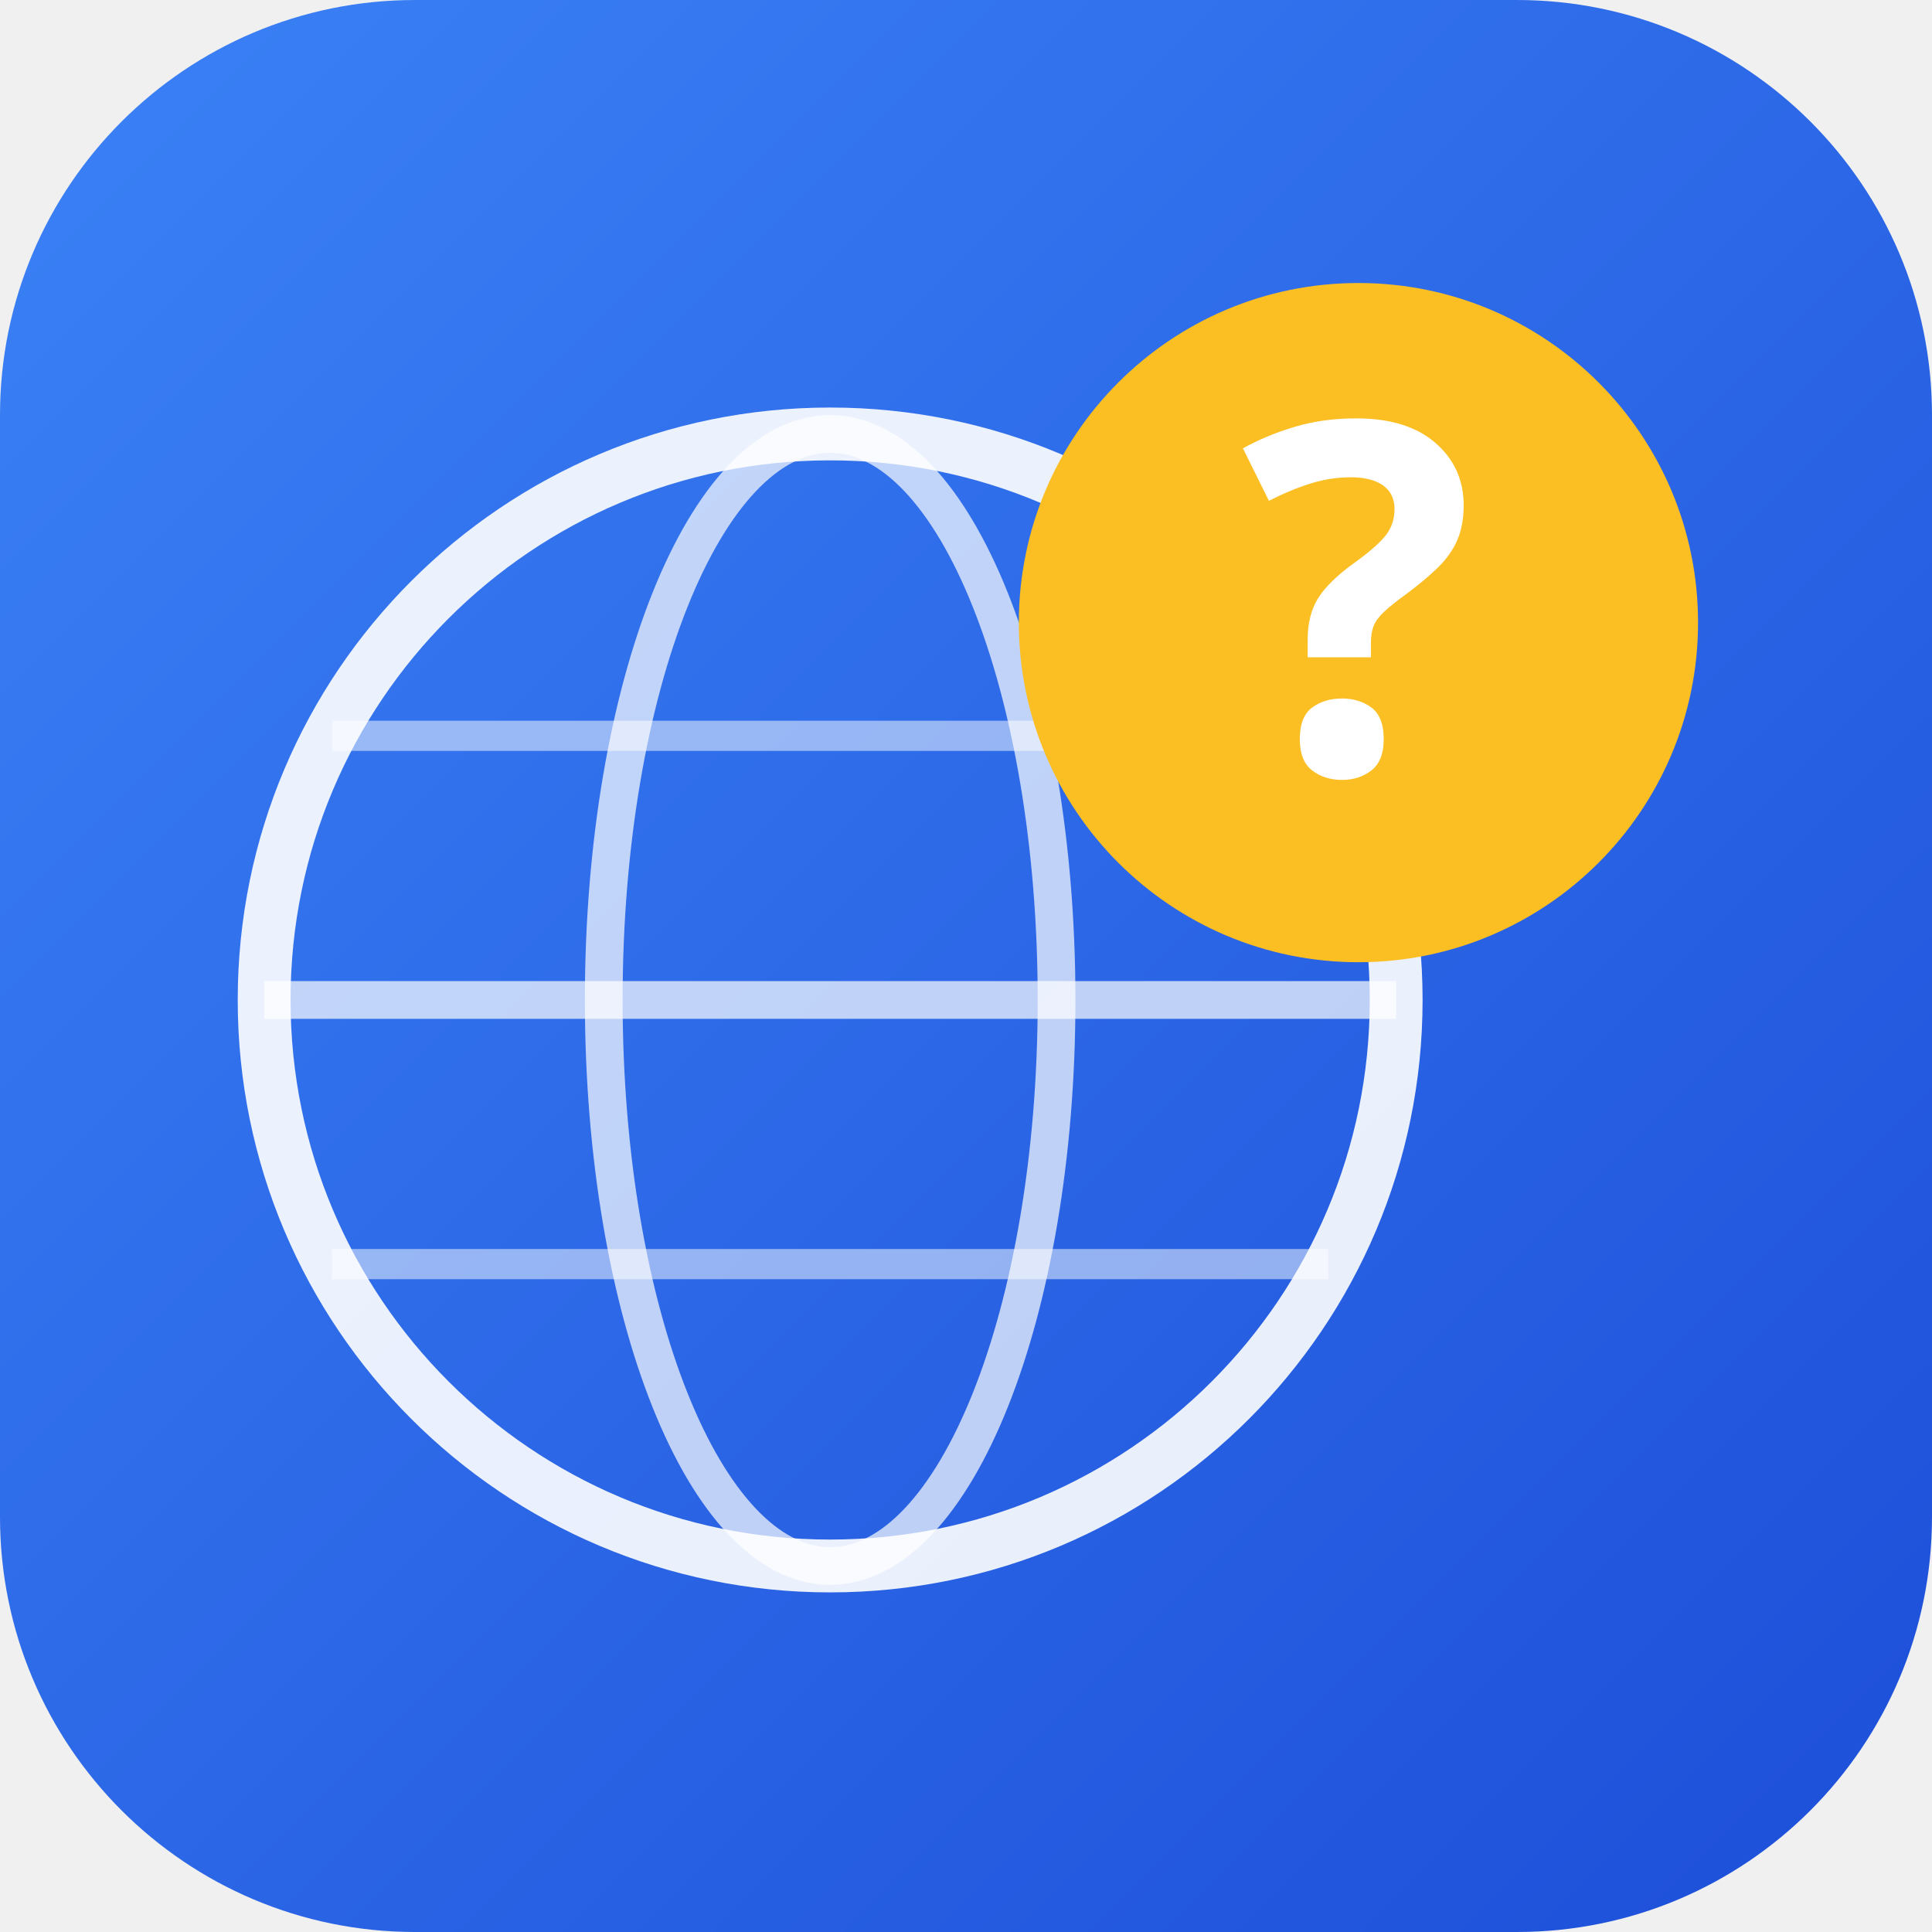
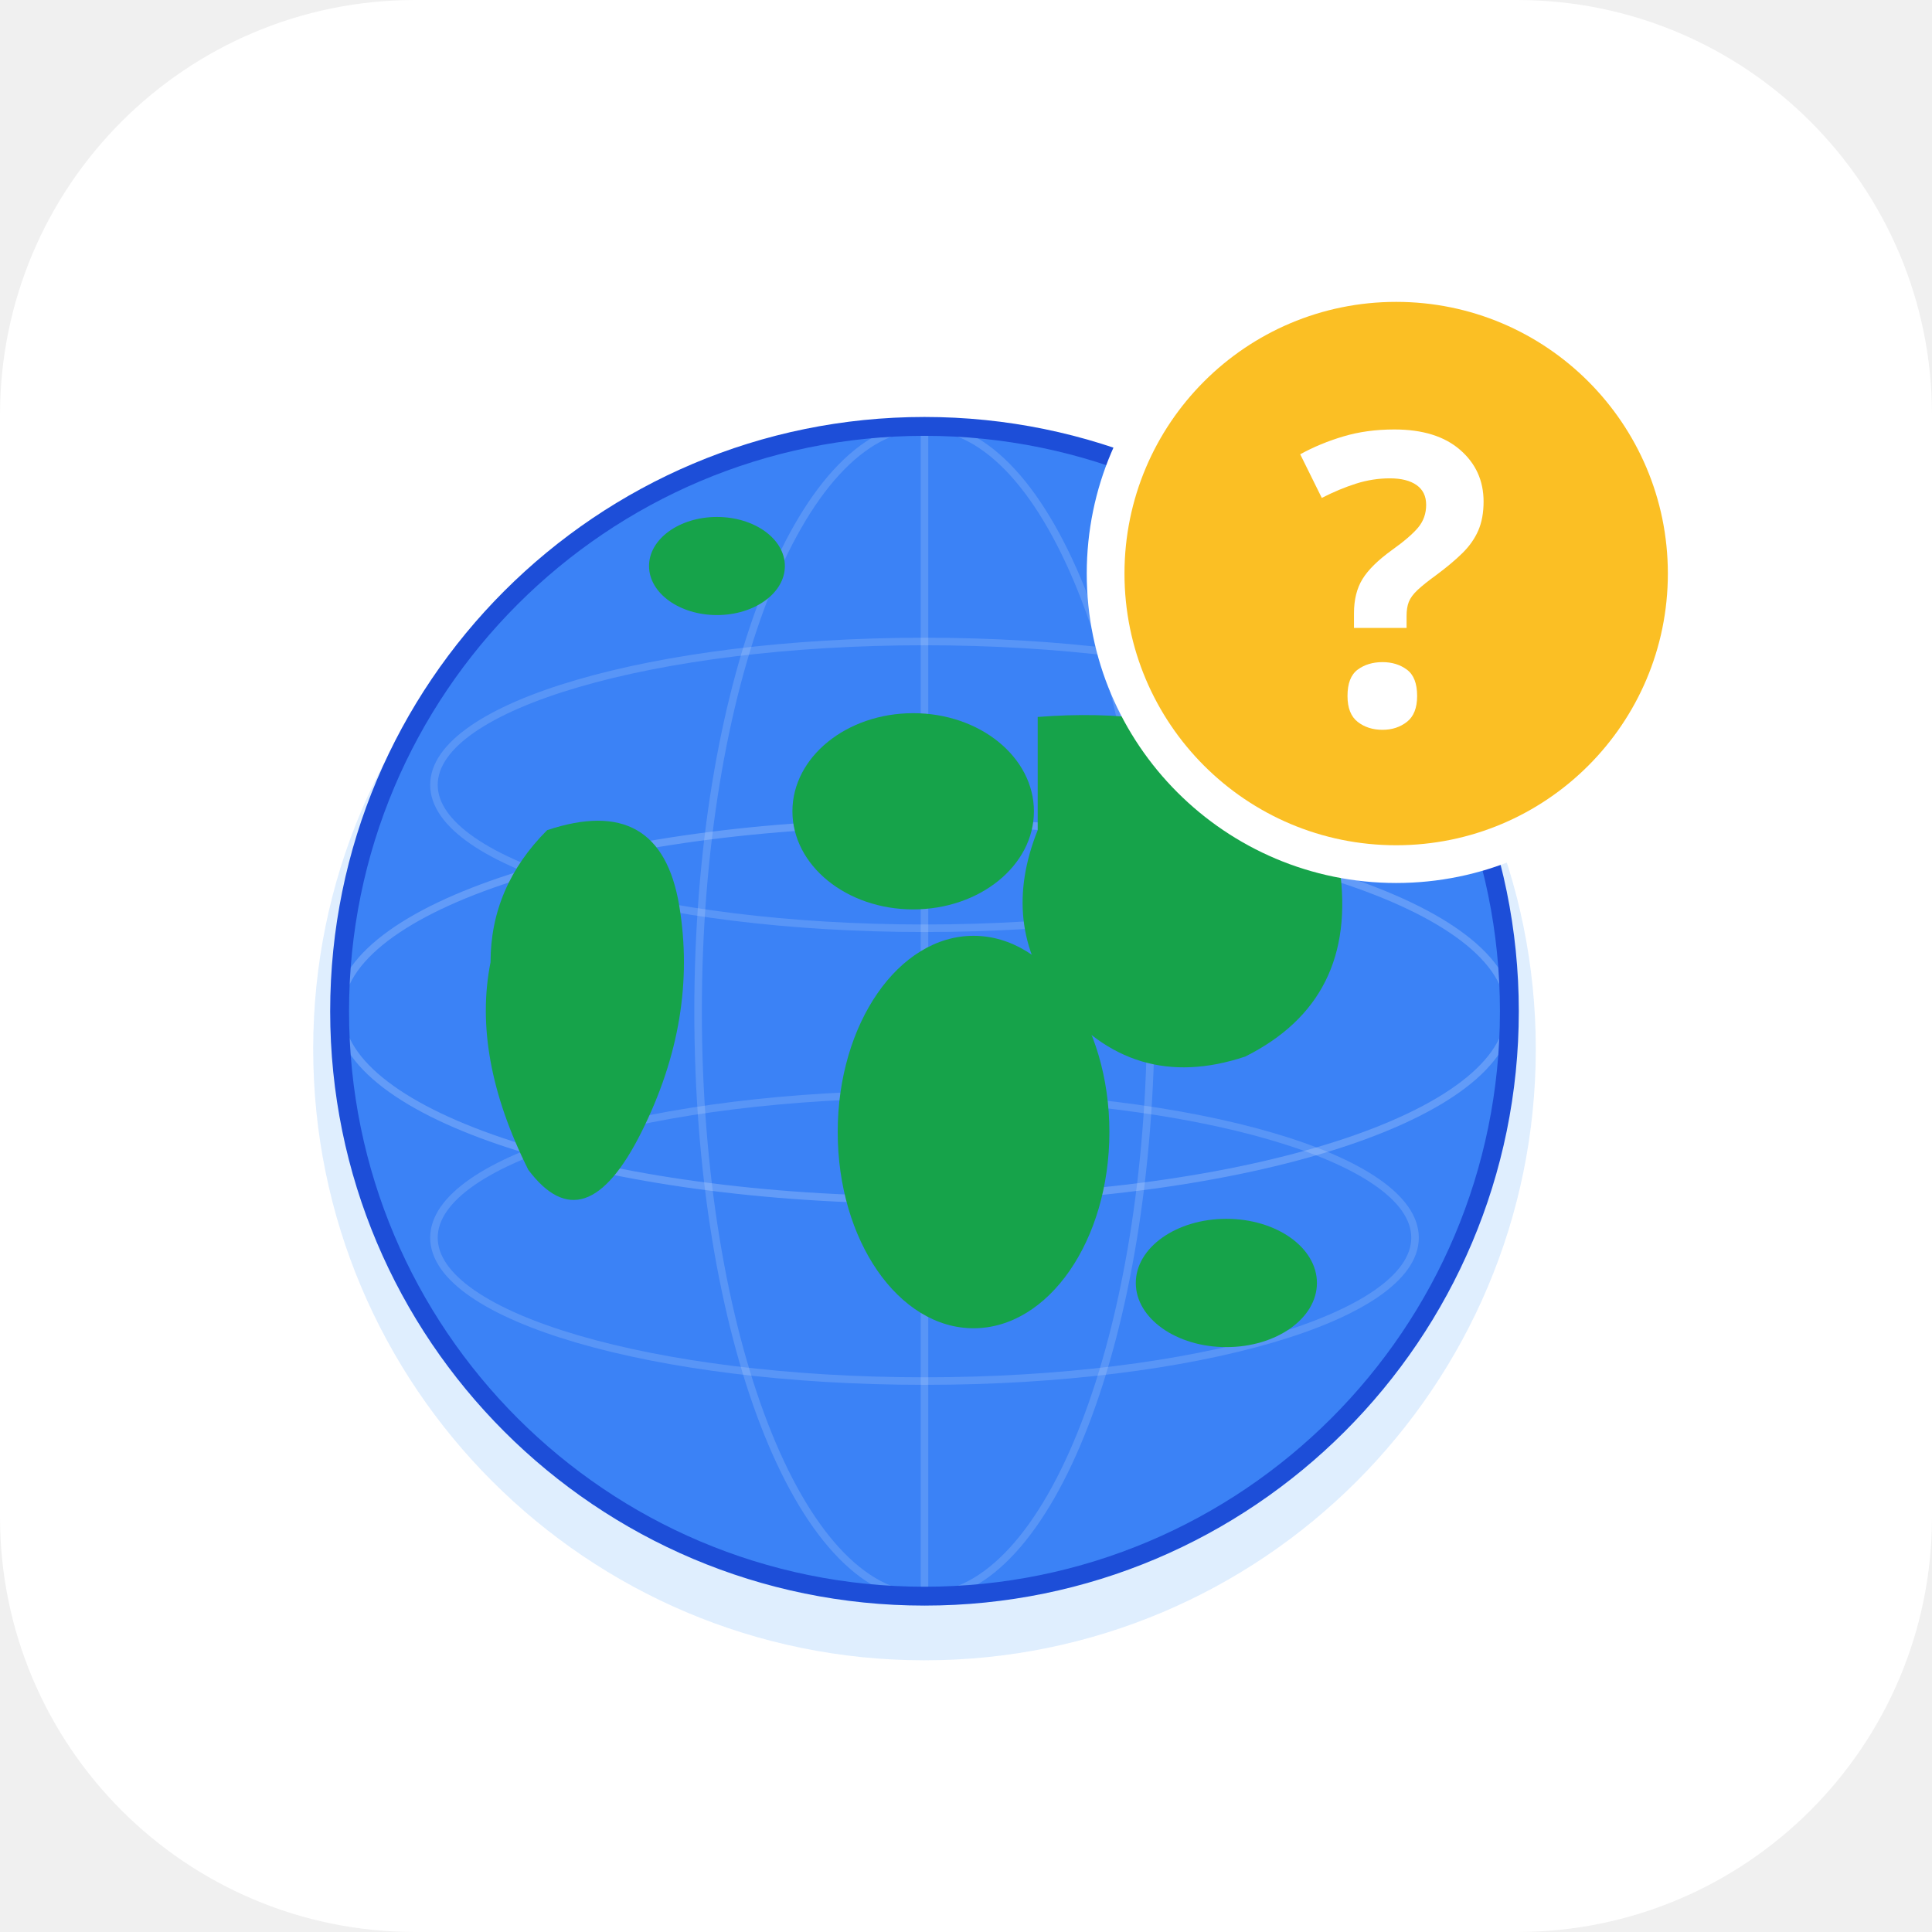
<svg xmlns="http://www.w3.org/2000/svg" viewBox="0 0 512 512">
-   <defs>
-     <linearGradient id="bg" x1="0%" y1="0%" x2="100%" y2="100%">
-       <stop offset="0%" style="stop-color:#3B82F6" />
-       <stop offset="100%" style="stop-color:#1D4ED8" />
-     </linearGradient>
-   </defs>
-   <rect width="512" height="512" rx="110" fill="url(#bg)" />
-   <circle cx="220" cy="265" r="150" fill="none" stroke="white" stroke-width="14" opacity="0.9" />
-   <ellipse cx="220" cy="265" rx="60" ry="150" fill="none" stroke="white" stroke-width="10" opacity="0.7" />
-   <line x1="70" y1="265" x2="370" y2="265" stroke="white" stroke-width="10" opacity="0.7" />
-   <line x1="88" y1="195" x2="352" y2="195" stroke="white" stroke-width="8" opacity="0.5" />
-   <line x1="88" y1="335" x2="352" y2="335" stroke="white" stroke-width="8" opacity="0.5" />
-   <circle cx="360" cy="165" r="90" fill="#FBBF24" />
-   <text x="360" y="205" font-family="Arial Black, sans-serif" font-size="130" font-weight="900" text-anchor="middle" fill="white">?</text>
+   <rect width="512" height="512" rx="110" fill="white" />
+   <circle cx="245" cy="278" r="162" fill="#93C5FD" opacity="0.3" />
+   <circle cx="245" cy="268" r="155" fill="#3B82F6" />
+   <ellipse cx="245" cy="268" rx="155" ry="50" fill="none" stroke="white" stroke-width="2" opacity="0.2" />
+   <ellipse cx="245" cy="208" rx="130" ry="38" fill="none" stroke="white" stroke-width="2" opacity="0.15" />
+   <ellipse cx="245" cy="328" rx="130" ry="38" fill="none" stroke="white" stroke-width="2" opacity="0.15" />
+   <ellipse cx="245" cy="268" rx="60" ry="155" fill="none" stroke="white" stroke-width="2" opacity="0.15" />
+   <line x1="245" y1="113" x2="245" y2="423" stroke="white" stroke-width="2" opacity="0.15" />
+   <ellipse cx="242" cy="215" rx="32" ry="26" fill="#16A34A" />
+   <ellipse cx="258" cy="300" rx="36" ry="52" fill="#16A34A" />
+   <path d="M275 190 Q340 185 355 230 Q360 265 330 280 Q300 290 280 265 Q265 245 275 220Z" fill="#16A34A" />
+   <path d="M145 220 Q175 210 180 240 Q185 270 170 300 Q155 330 140 310 Q125 280 130 255 Q130 235 145 220Z" fill="#16A34A" />
+   <ellipse cx="325" cy="340" rx="24" ry="17" fill="#16A34A" />
+   <ellipse cx="190" cy="150" rx="18" ry="13" fill="#16A34A" />
+   <circle cx="245" cy="268" r="155" fill="none" stroke="#1D4ED8" stroke-width="5" />
+   <circle cx="370" cy="152" r="82" fill="white" />
+   <circle cx="370" cy="152" r="72" fill="#FBBF24" />
+   <text x="370" y="192" font-family="Arial Black, sans-serif" font-size="108" font-weight="900" text-anchor="middle" fill="white">?</text>
</svg>
